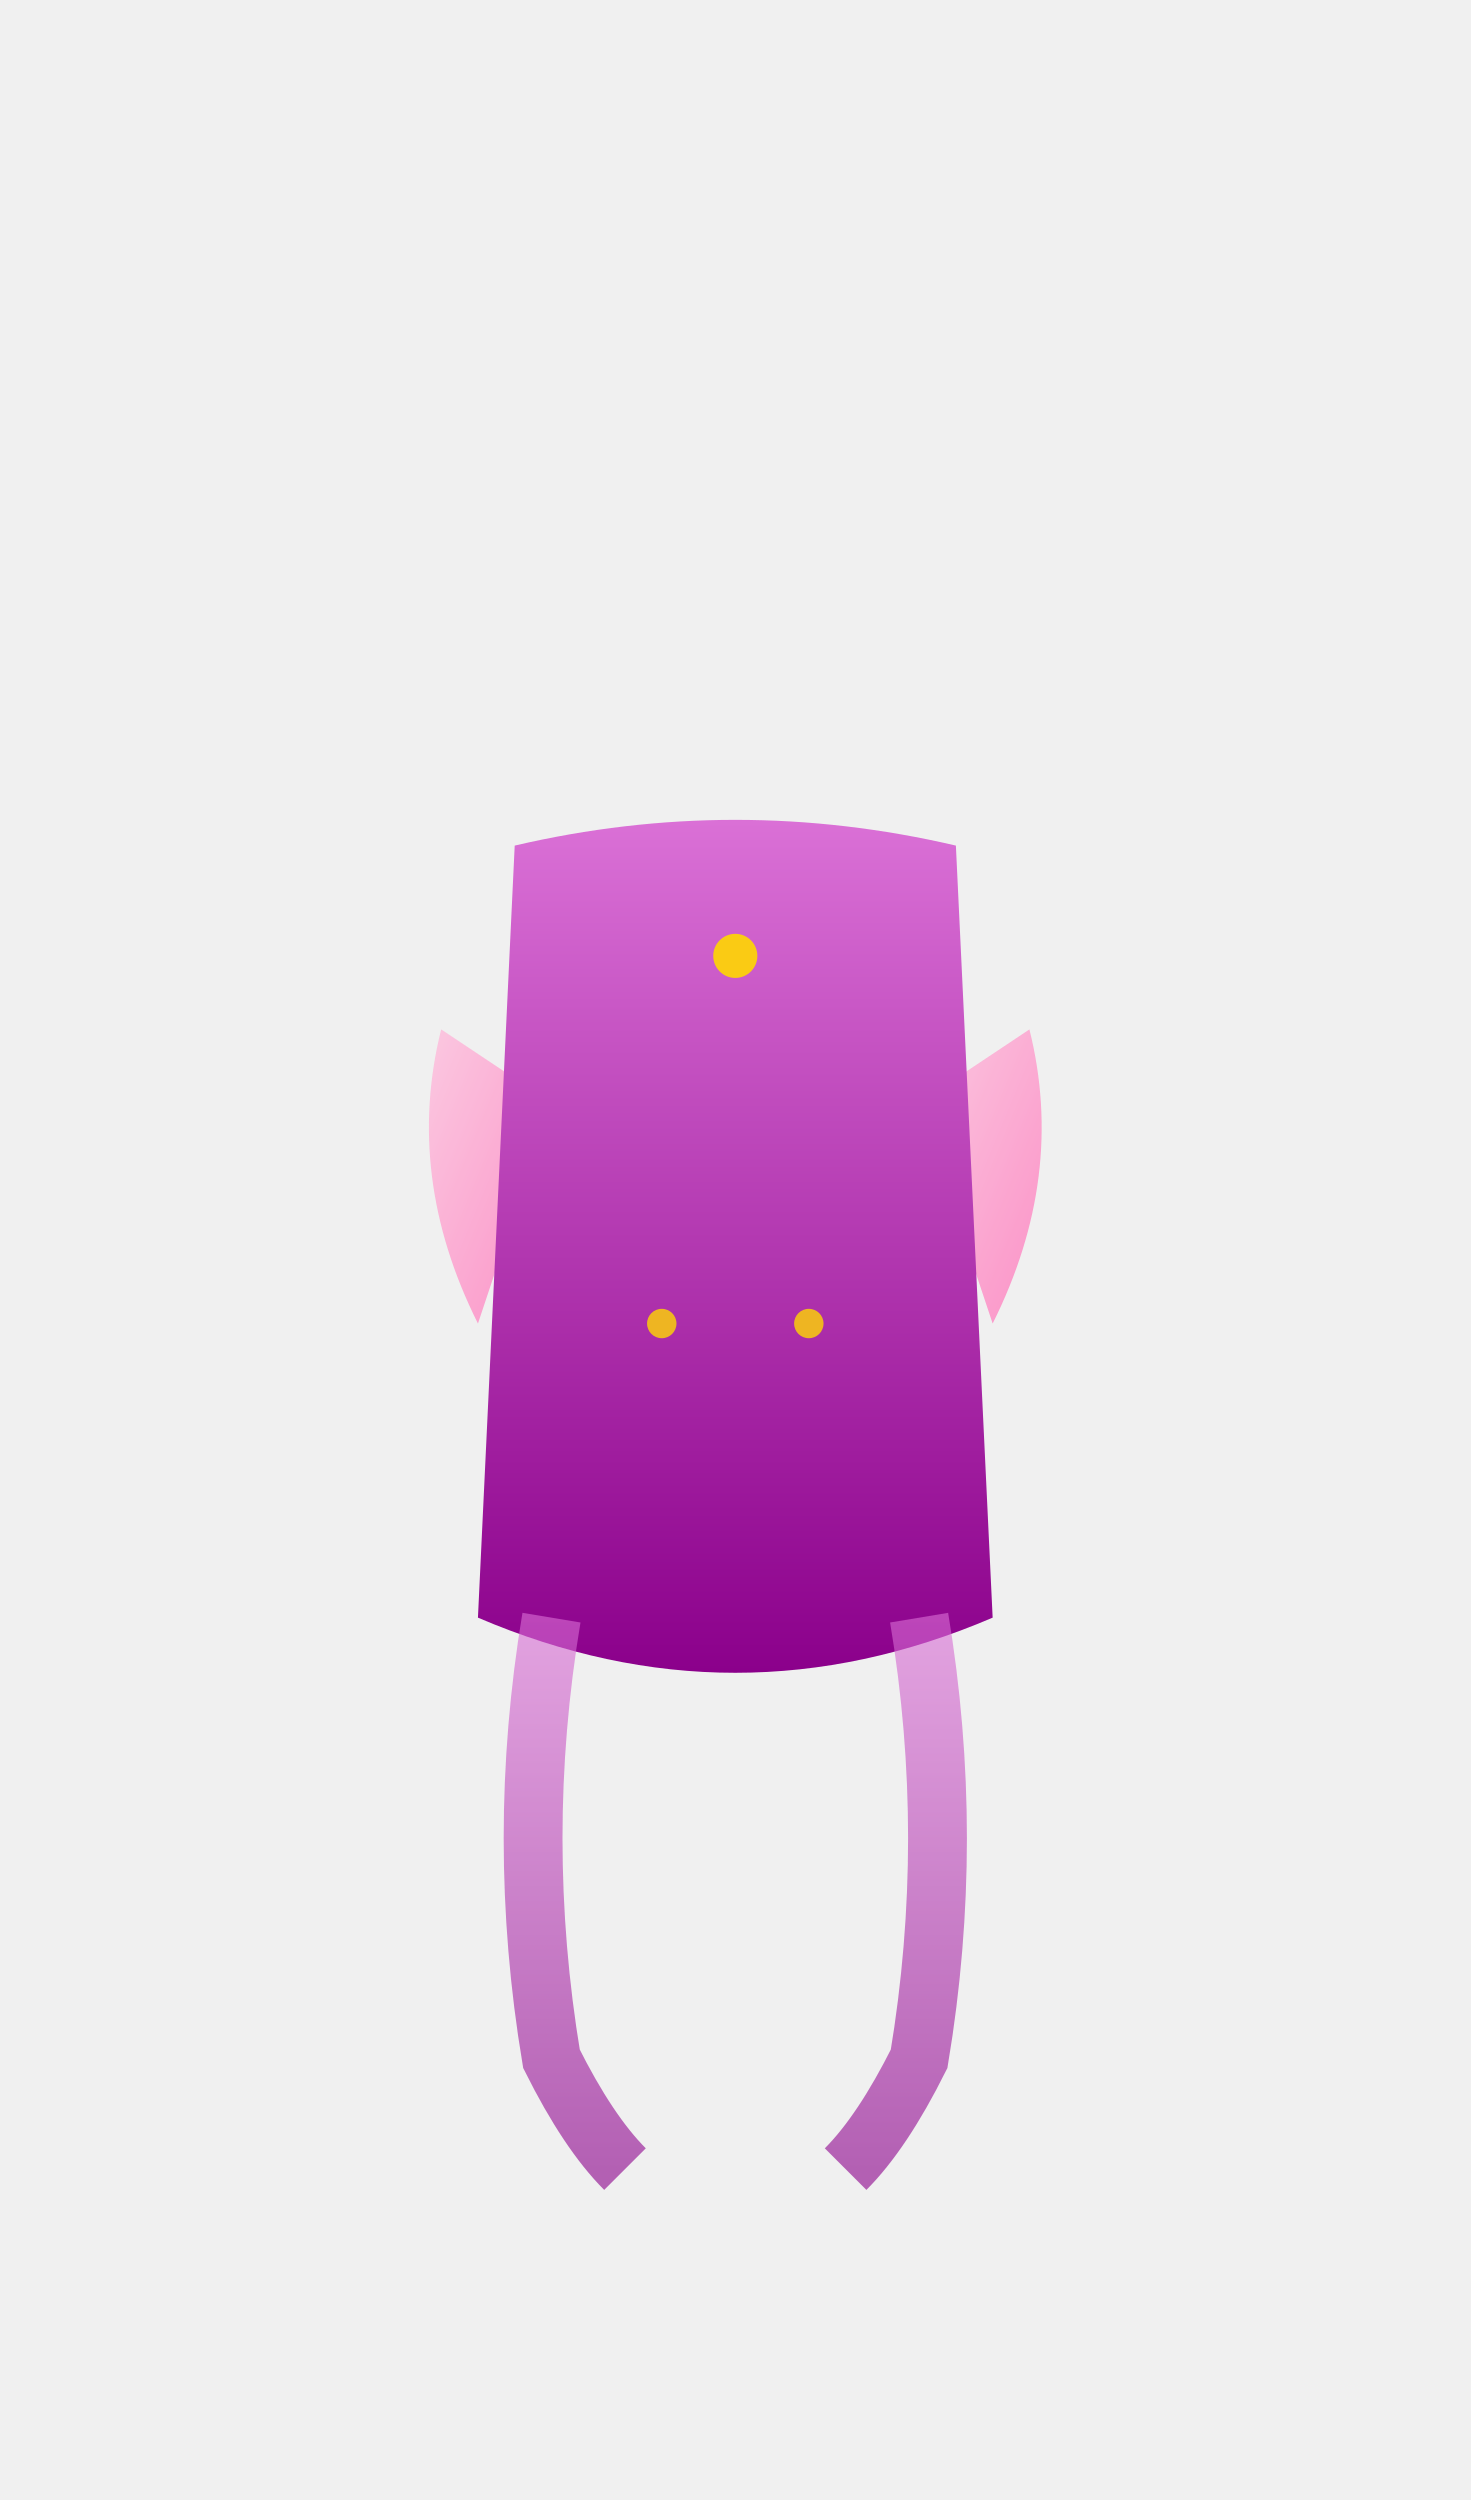
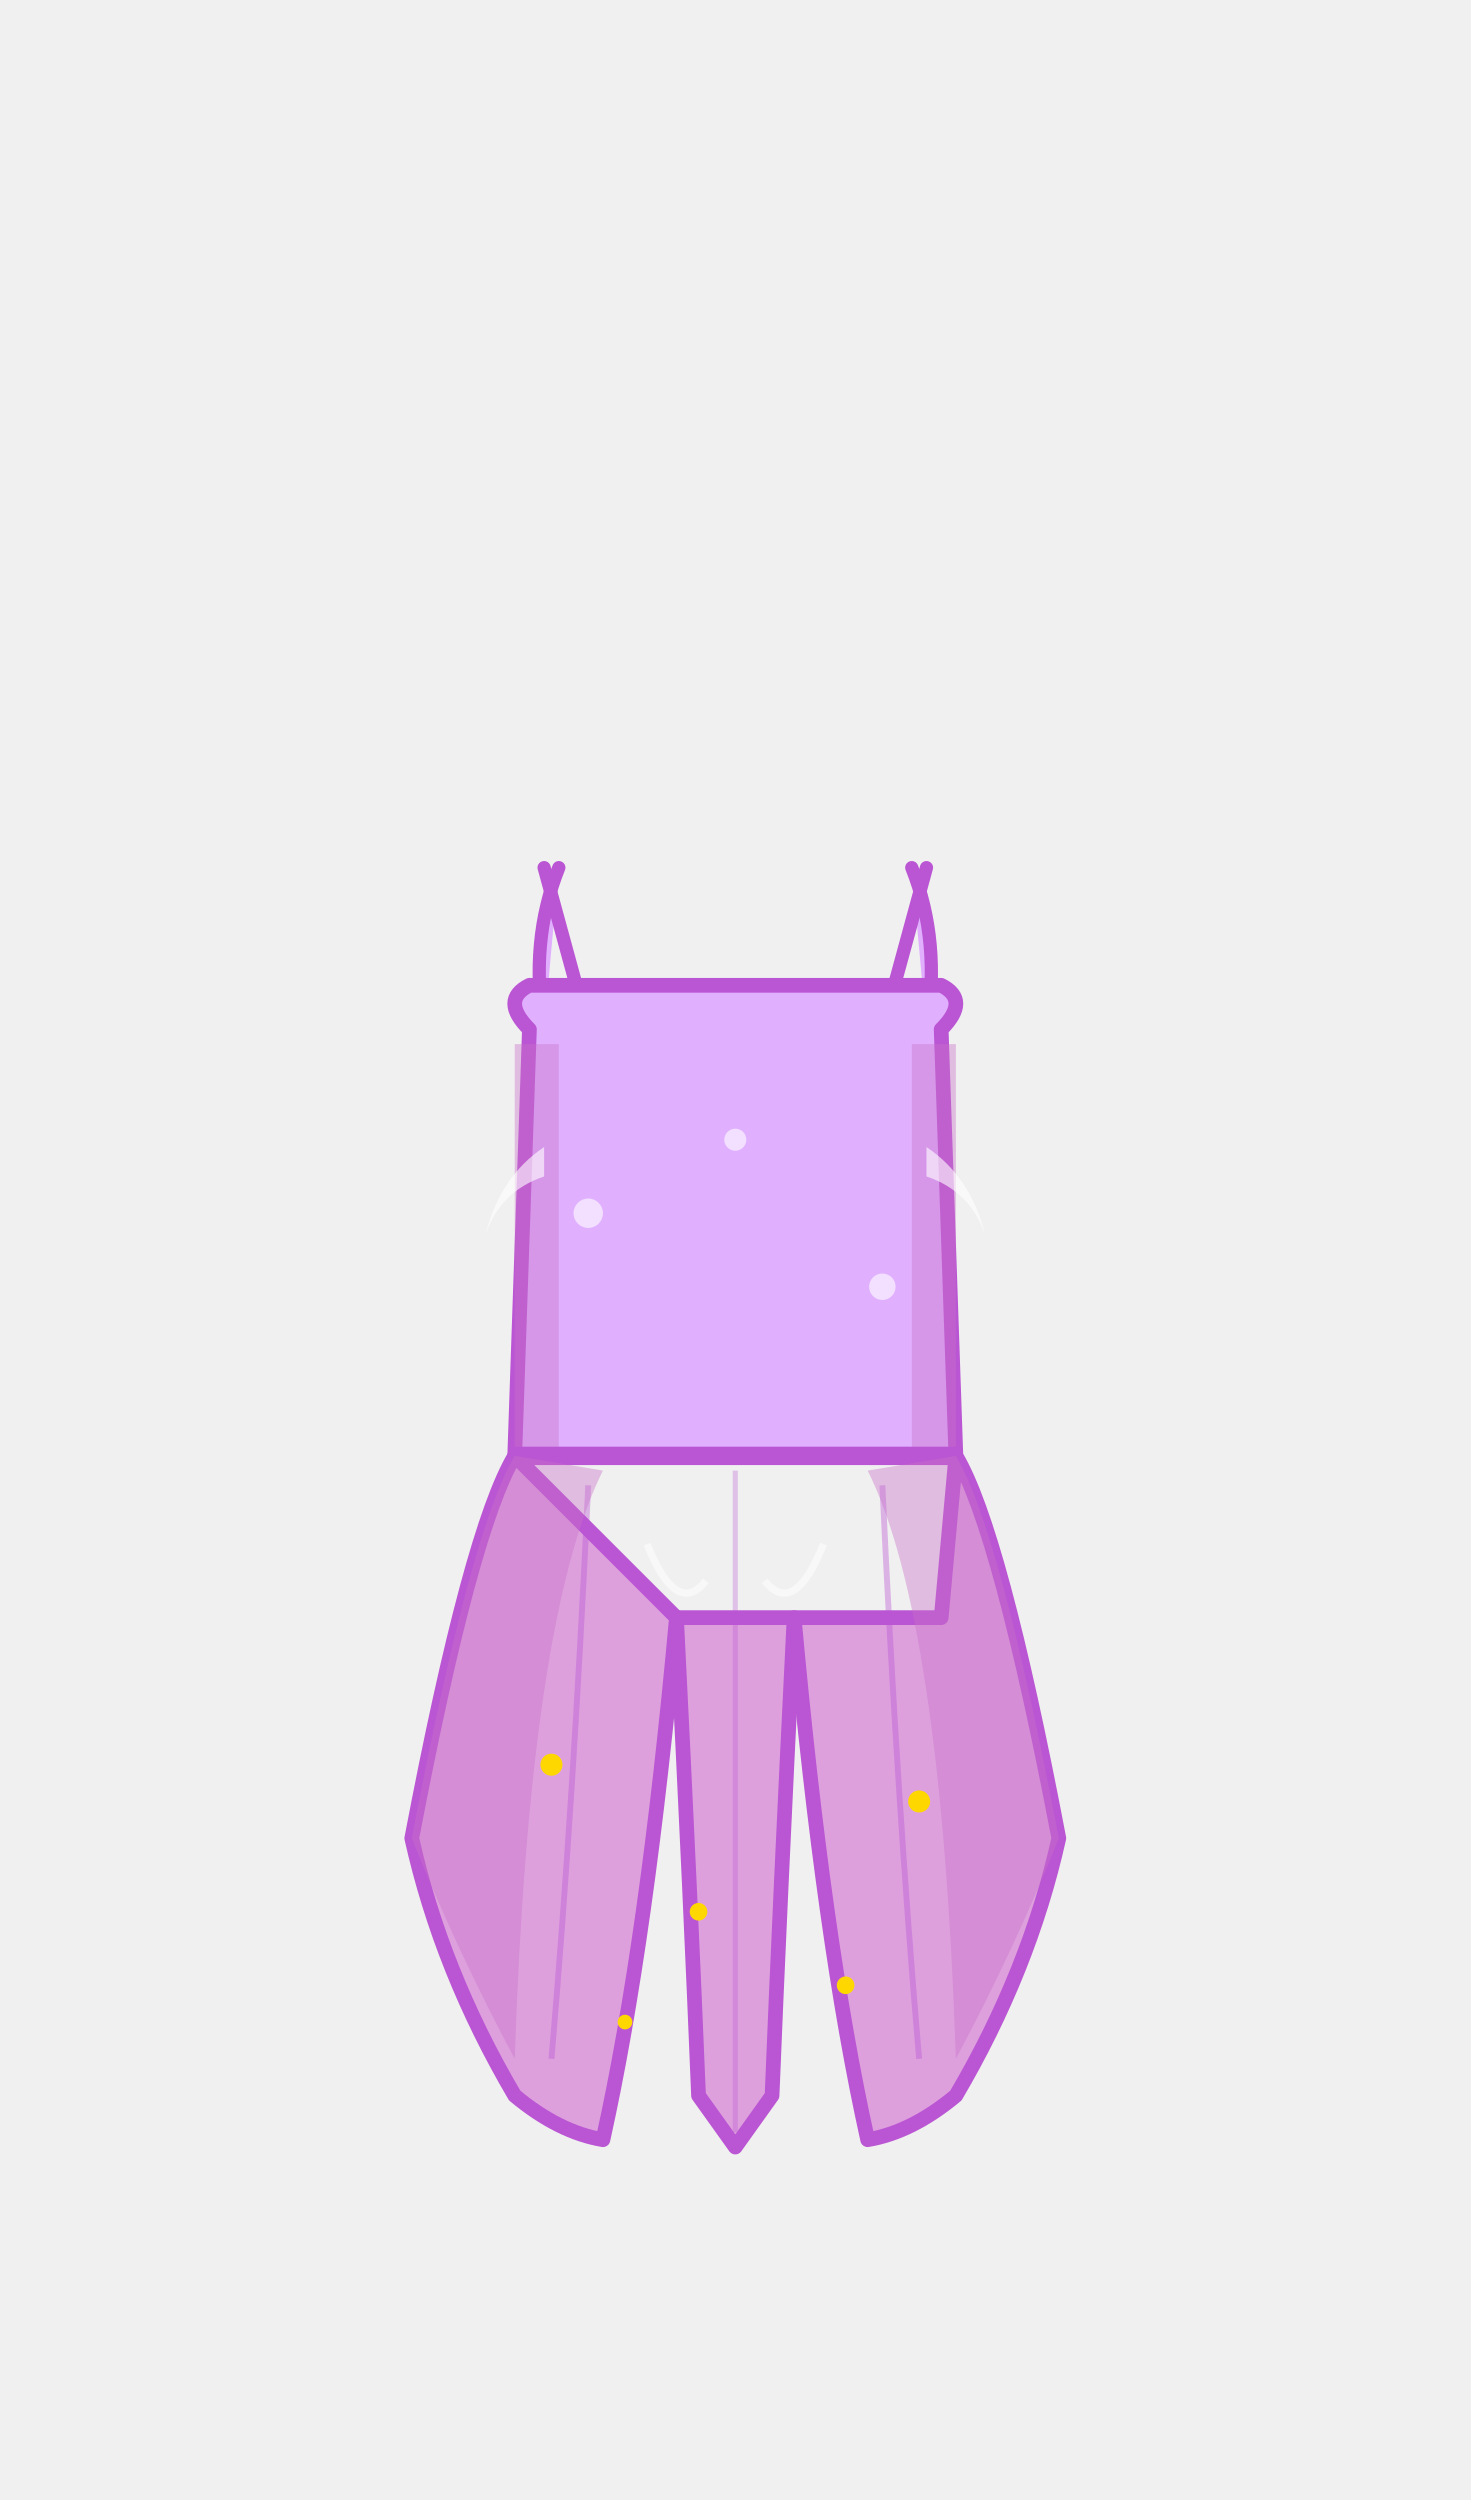
<svg xmlns="http://www.w3.org/2000/svg" viewBox="0 0 200 340">
+   <style>
+     .df-main{fill:#DDA0DD;stroke:#BA55D3;stroke-width:2;stroke-linejoin:round}
+     .df-shade{fill:#C771C7;stroke:none;opacity:0.4}
+     .df-strap{fill:#E0B0FF;stroke:#BA55D3;stroke-width:1.8;stroke-linecap:round}
+     .df-sparkle{fill:#FFD700;stroke:none}
+     .df-shimmer{fill:#FFFFFF;stroke:none;opacity:0.6}
+   </style>
  <defs>
-     <linearGradient id="fairy-grad" x1="0" y1="0" x2="0" y2="1">
-       <stop offset="0%" stop-color="#DA70D6" />
-       <stop offset="100%" stop-color="#8B008B" />
-     </linearGradient>
-     <linearGradient id="fairy-wing" x1="0" y1="0" x2="1" y2="1">
-       <stop offset="0%" stop-color="#FFB6D9" />
-       <stop offset="100%" stop-color="#FF69B4" />
+     <linearGradient id="df-bodice-grad" x1="0" y1="134" x2="0" y2="198">
+       <stop offset="0%" stop-color="#E0B0FF" />
+       <stop offset="100%" stop-color="#DDA0DD" />
    </linearGradient>
  </defs>
-   <g id="back-layer">
-     <path d="M60,140 Q55,160 65,180 Q70,165 75,150 Z" fill="url(#fairy-wing)" opacity="0.7" />
-     <path d="M140,140 Q145,160 135,180 Q130,165 125,150 Z" fill="url(#fairy-wing)" opacity="0.7" />
-   </g>
  <g id="clothing">
-     <path d="M70,115 Q100,108 130,115 L135,220 Q100,235 65,220 Z" fill="url(#fairy-grad)" />
-     <path d="M75,220 Q70,250 75,280 Q80,290 85,295" fill="none" stroke="url(#fairy-grad)" stroke-width="8" opacity="0.6" />
-     <path d="M125,220 Q130,250 125,280 Q120,290 115,295" fill="none" stroke="url(#fairy-grad)" stroke-width="8" opacity="0.6" />
-     <circle cx="100" cy="130" r="3" fill="#FFD700" opacity="0.9" />
-     <circle cx="90" cy="180" r="2" fill="#FFD700" opacity="0.8" />
-     <circle cx="110" cy="180" r="2" fill="#FFD700" opacity="0.8" />
+     <path d="M76 118 Q72 128 74 140" class="df-strap" fill="none" />
+     <path d="M74 118 L80 140" class="df-strap" fill="none" />
+     <path d="M124 118 Q128 128 126 140" class="df-strap" fill="none" />
+     <path d="M126 118 L120 140" class="df-strap" fill="none" />
+     <path d="M72 140 Q68 136 72 134 L128 134 Q132 136 128 140 L130 198 L70 198 Z" fill="url(#df-bodice-grad)" stroke="#BA55D3" stroke-width="2" stroke-linejoin="round" />
+     <path d="M70 142 L76 142 L76 198 L70 198 Z" class="df-shade" />
+     <path d="M124 142 L130 142 L130 198 L124 198 Z" class="df-shade" />
+     <line x1="70" y1="198" x2="130" y2="198" stroke="#BA55D3" stroke-width="2.5" />
+     <path d="M70 198 Q64 208 56 250 Q60 268 70 285 Q76 290 82 291 Q88 264 92 220 Z" class="df-main" />
+     <path d="M92 220 Q94 260 95 285 Q100 292 100 292 Q100 292 105 285 Q106 260 108 220 Z" class="df-main" />
+     <path d="M108 220 Q112 264 118 291 Q124 290 130 285 Q140 268 144 250 Q136 208 130 198 L128 220 Z" class="df-main" />
+     <path d="M56 250 Q60 268 70 285" stroke="#BA55D3" stroke-width="1" fill="none" opacity="0.5" />
+     <path d="M95 285 Q100 292 100 292" stroke="#BA55D3" stroke-width="1" fill="none" opacity="0.5" />
+     <path d="M130 285 Q140 268 144 250" stroke="#BA55D3" stroke-width="1" fill="none" opacity="0.5" />
+     <path d="M80 202 Q78 245 75 280" stroke="#BA55D3" stroke-width="0.8" fill="none" opacity="0.4" />
+     <path d="M120 202 Q122 245 125 280" stroke="#BA55D3" stroke-width="0.8" fill="none" opacity="0.4" />
+     <path d="M100 200 L100 290" stroke="#BA55D3" stroke-width="0.7" fill="none" opacity="0.3" />
+     <path d="M70 198 Q64 208 56 250 Q62 265 70 280 Q72 220 82 200 Z" class="df-shade" />
+     <path d="M130 198 Q136 208 144 250 Q138 265 130 280 Q128 220 118 200 Z" class="df-shade" />
+     <path d="M74 156 Q68 160 66 168 Q68 162 74 160 Z" class="df-shimmer" stroke="#BA55D3" stroke-width="1" />
+     <path d="M126 156 Q132 160 134 168 Q132 162 126 160 Z" class="df-shimmer" stroke="#BA55D3" stroke-width="1" />
+     <circle cx="75" cy="240" r="1.5" class="df-sparkle" />
+     <circle cx="95" cy="260" r="1.2" class="df-sparkle" />
+     <circle cx="125" cy="245" r="1.5" class="df-sparkle" />
+     <circle cx="85" cy="275" r="1" class="df-sparkle" />
+     <circle cx="115" cy="270" r="1.2" class="df-sparkle" />
+     <circle cx="80" cy="165" r="2" class="df-shimmer" />
+     <circle cx="120" cy="175" r="1.8" class="df-shimmer" />
+     <circle cx="100" cy="155" r="1.5" class="df-shimmer" />
+     <path d="M88 210 Q92 220 96 215" stroke="#FFFFFF" stroke-width="1" fill="none" opacity="0.5" />
+     <path d="M112 210 Q108 220 104 215" stroke="#FFFFFF" stroke-width="1" fill="none" opacity="0.5" />
  </g>
</svg>
